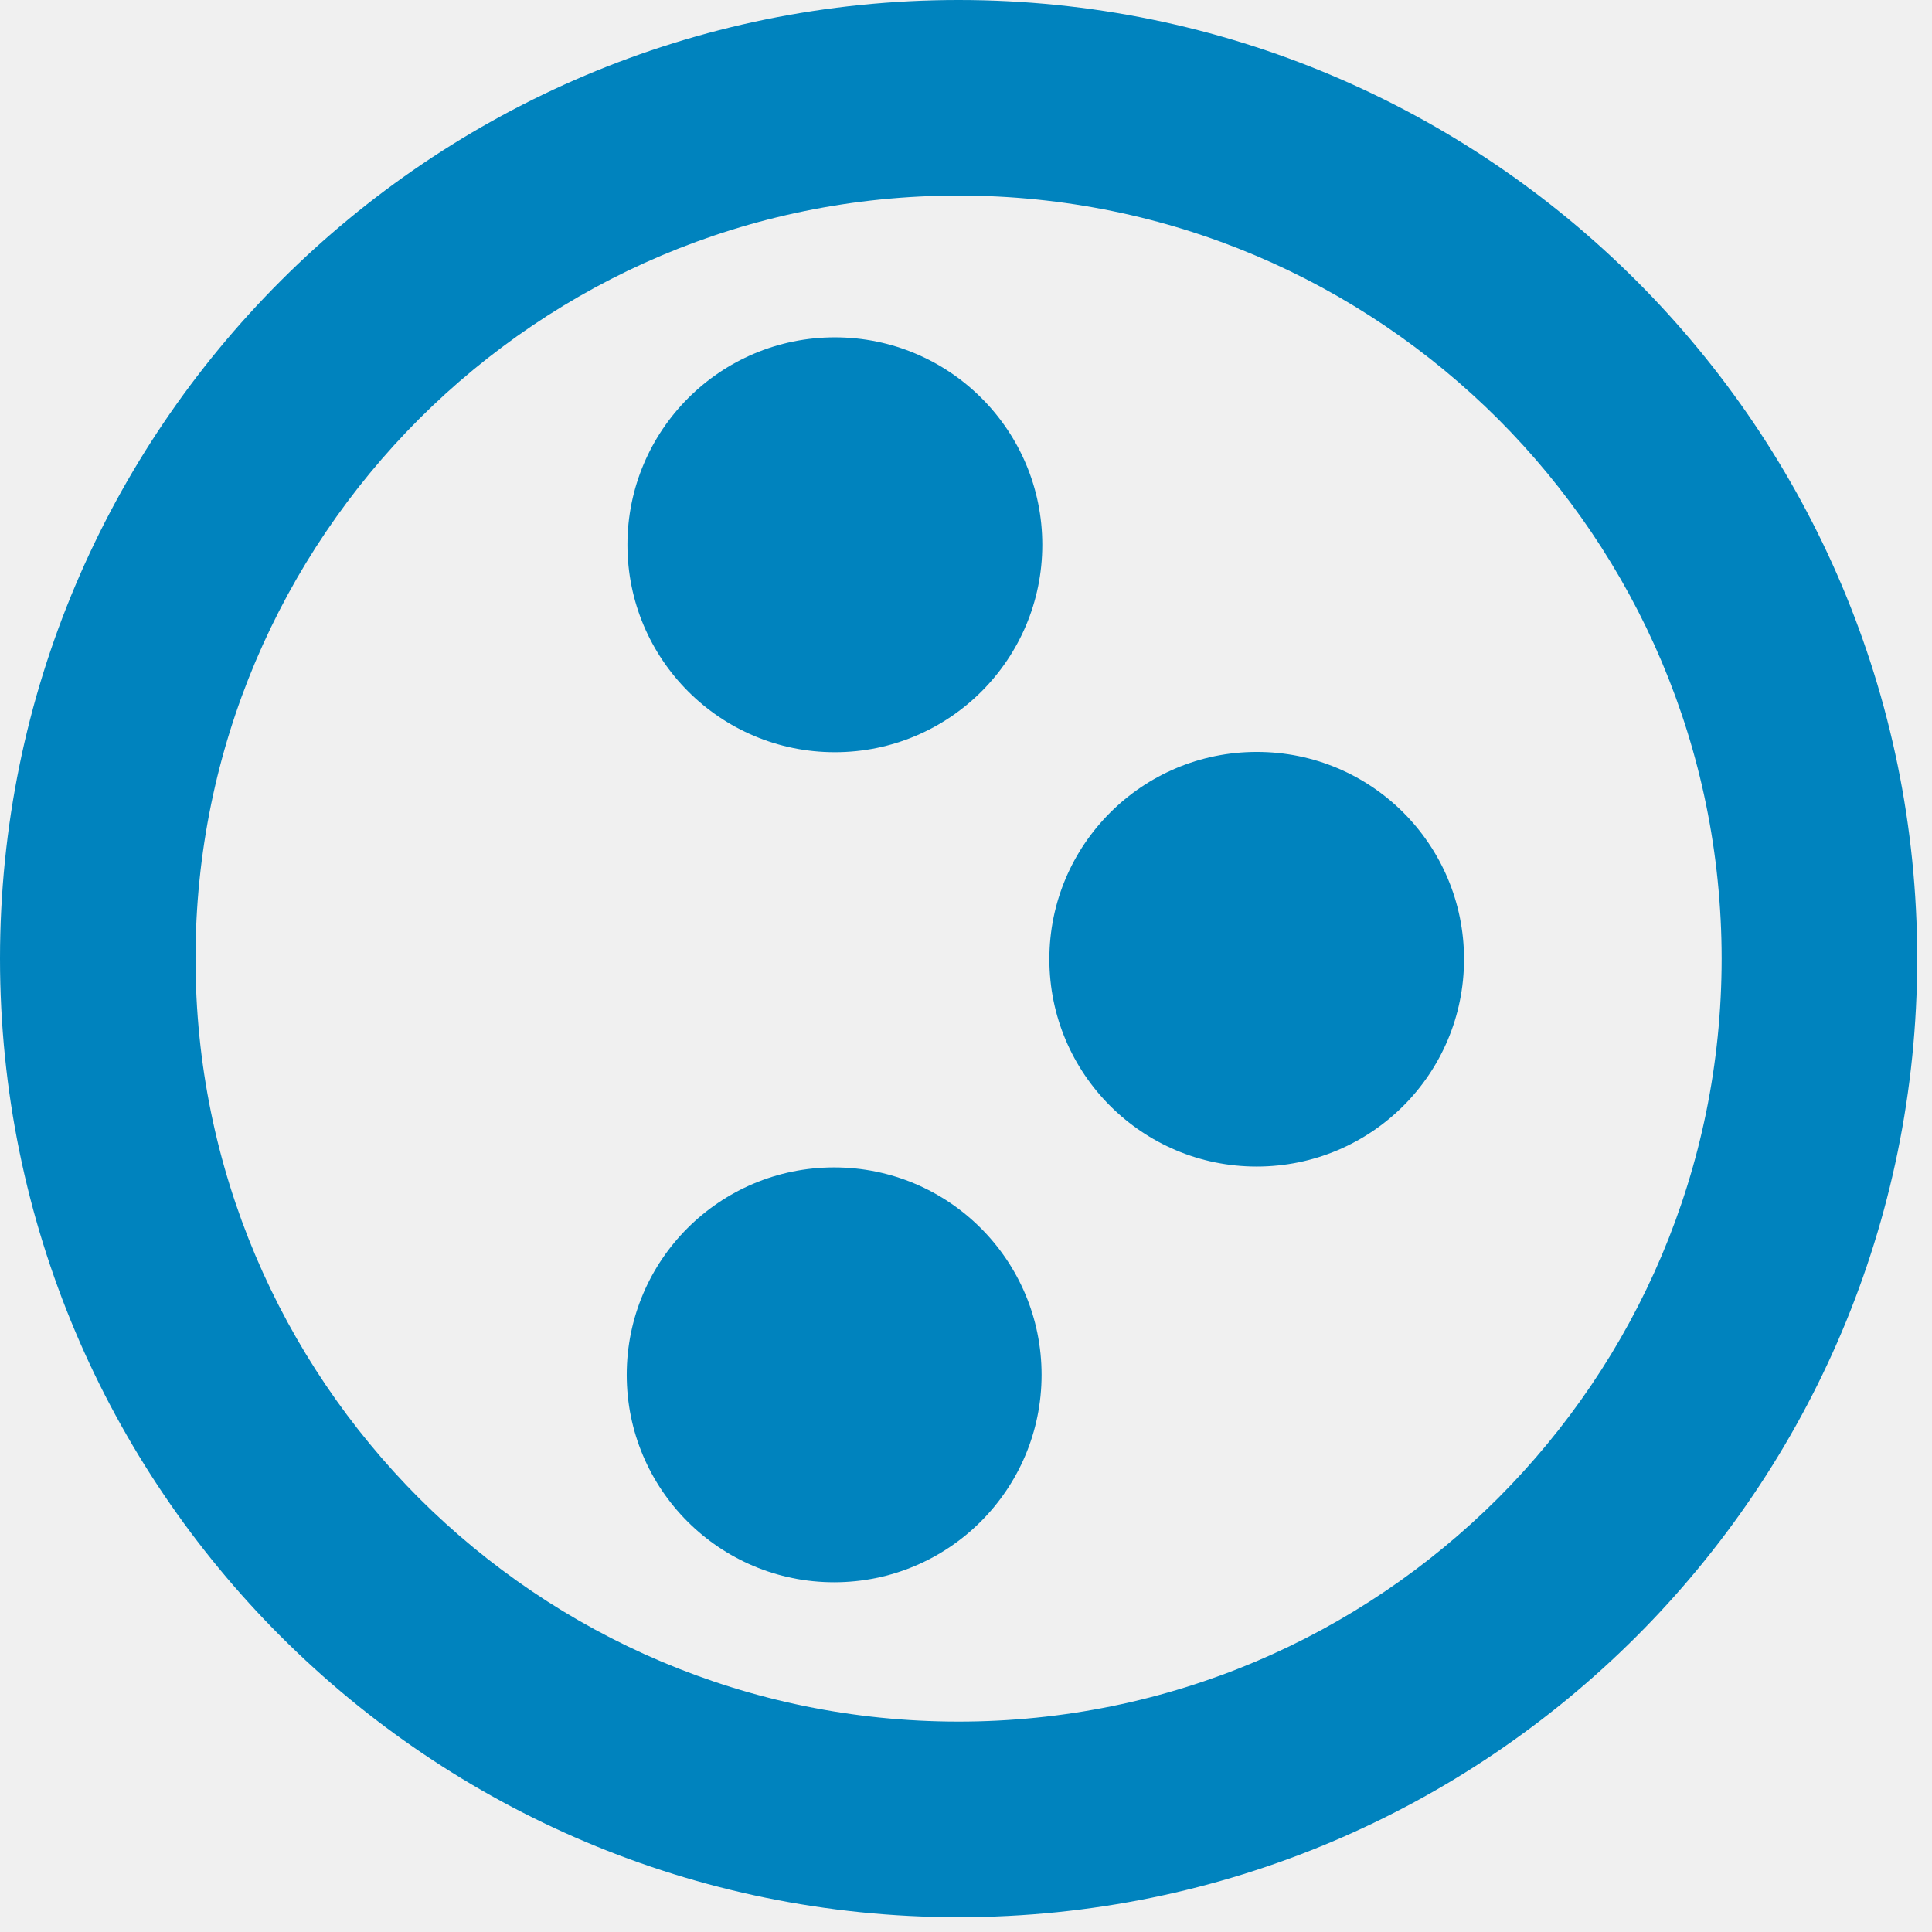
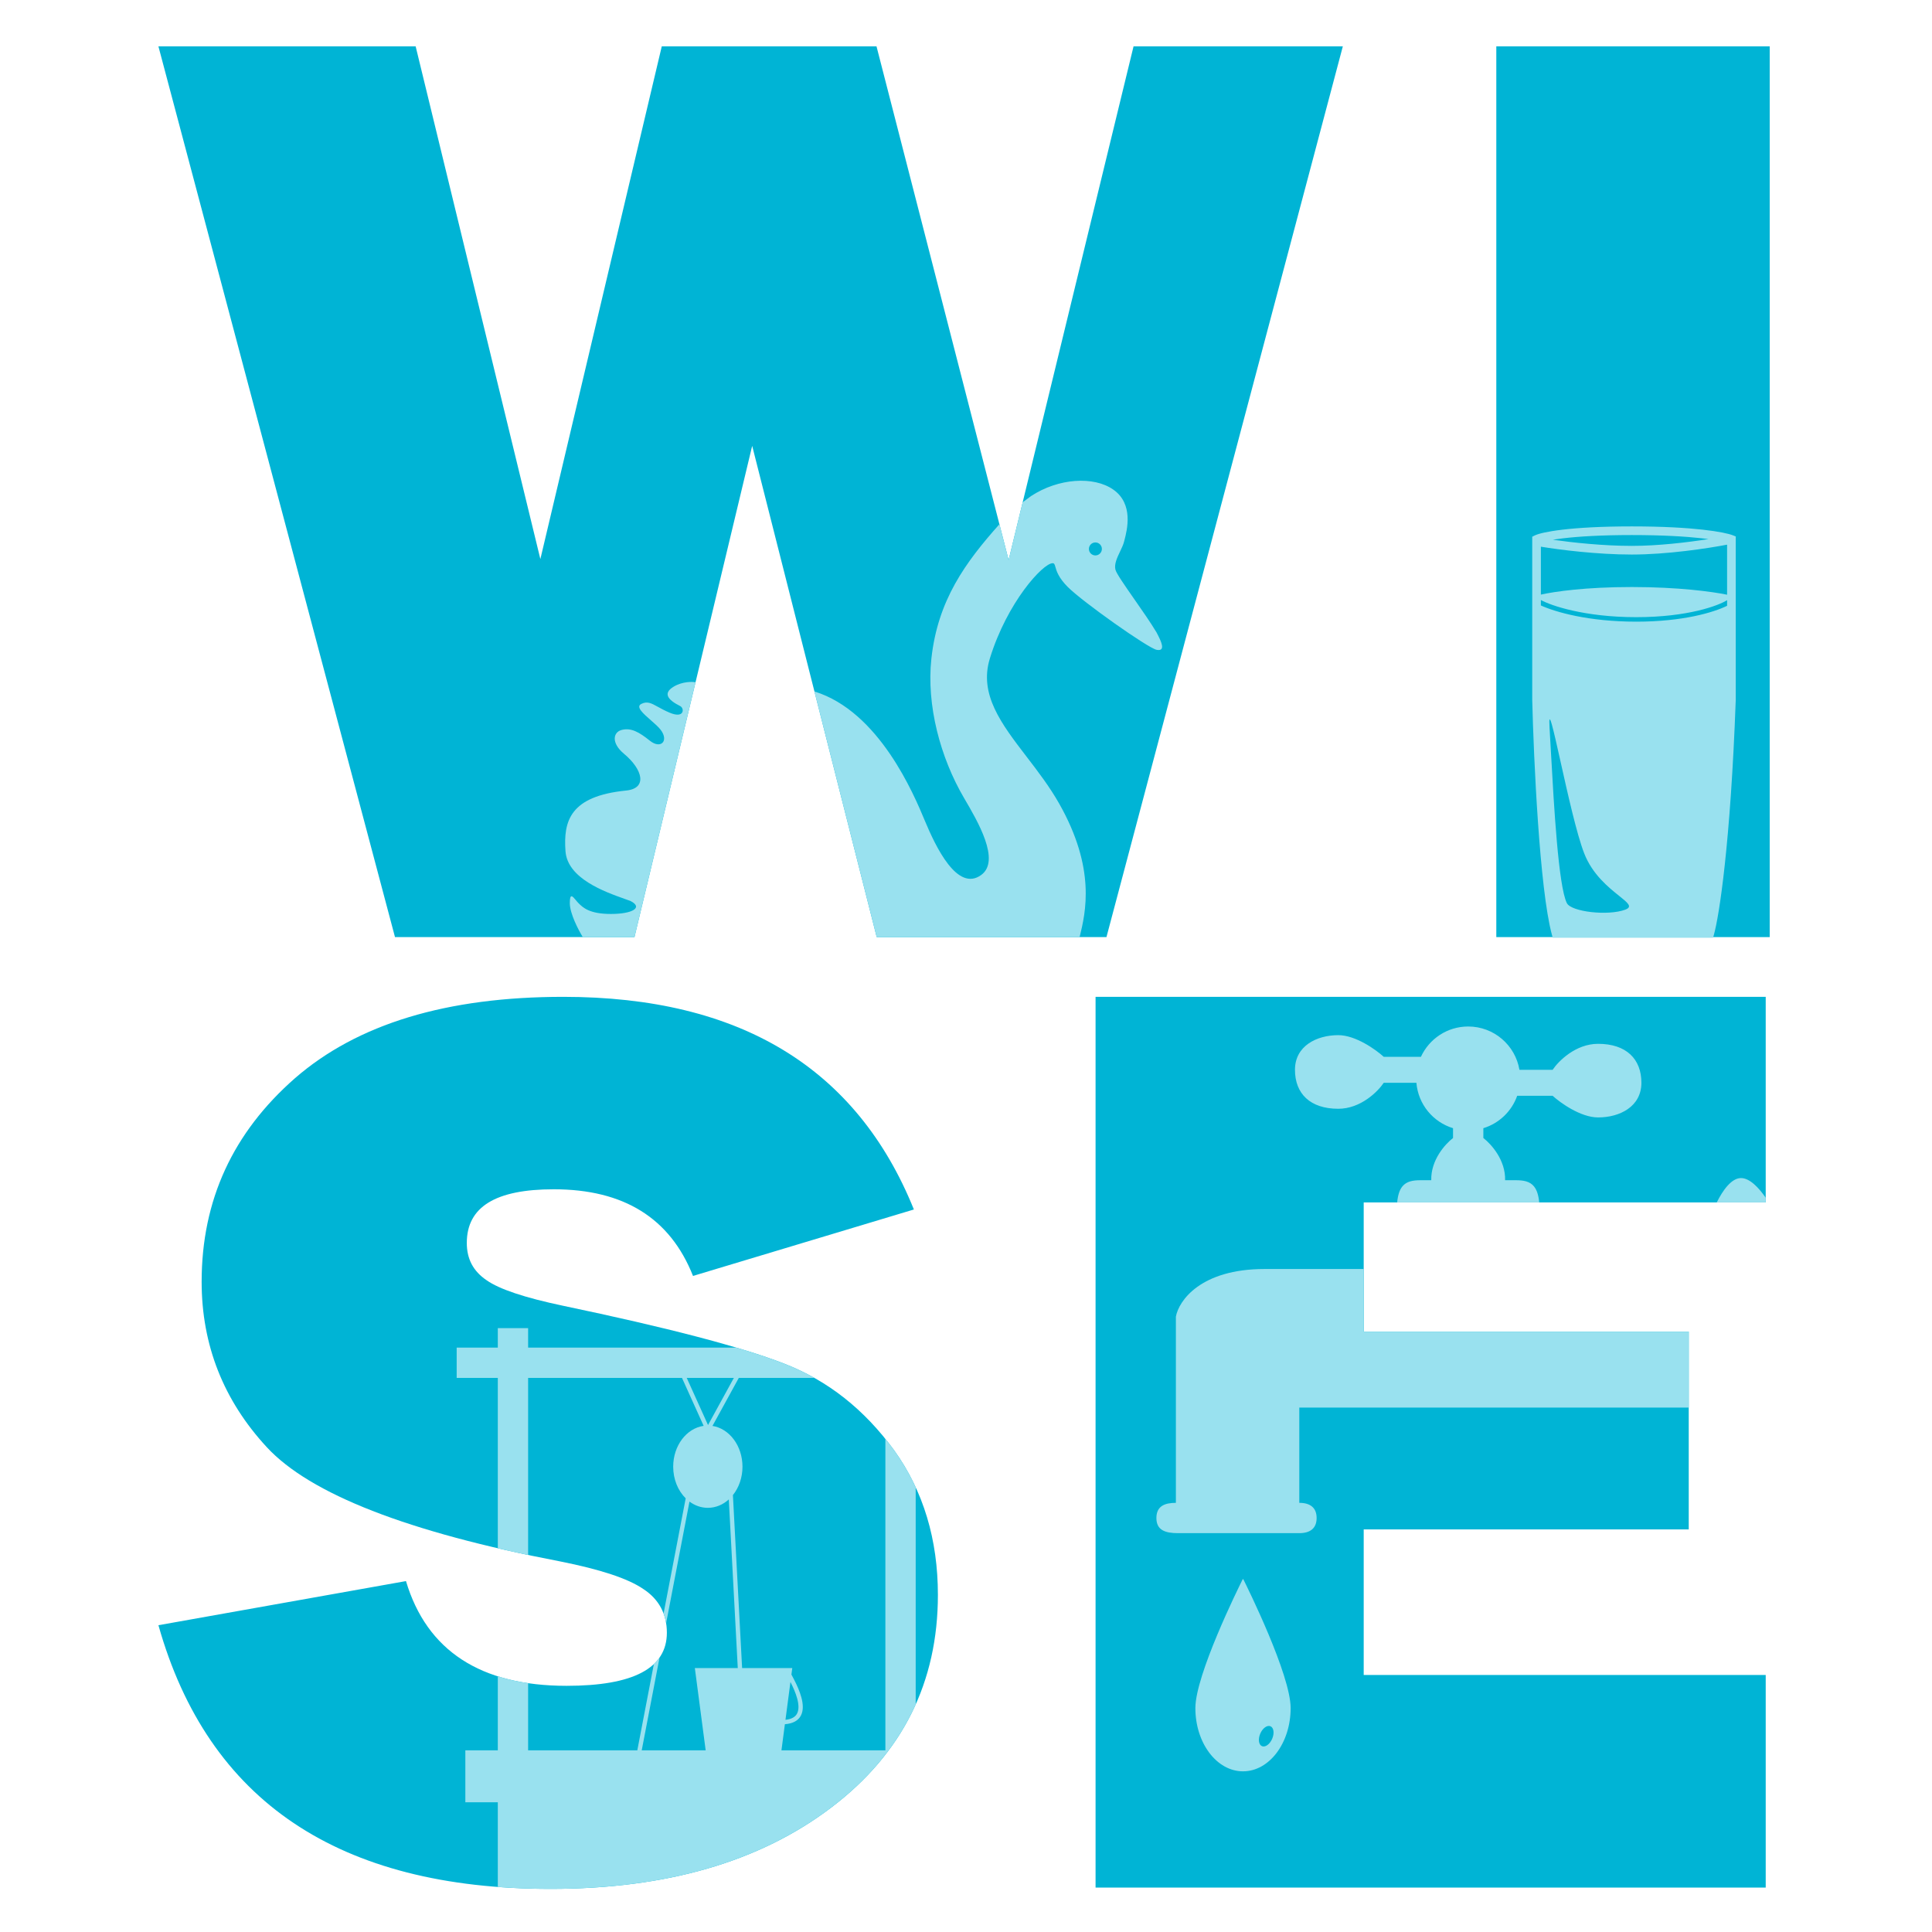
- <svg xmlns="http://www.w3.org/2000/svg" width="41" height="41" viewBox="0 0 41 41" fill="none">
-   <g clip-path="url(#clip0_1_2)">
-     <path d="M17.717 15.963C20.148 15.963 22.119 13.992 22.119 11.561C22.119 9.13 20.148 7.159 17.717 7.159C15.286 7.159 13.315 9.13 13.315 11.561C13.315 13.992 15.286 15.963 17.717 15.963Z" fill="#0083BE" />
-     <path d="M31.069 20.355C31.069 22.791 29.1 24.756 26.669 24.756C24.239 24.756 22.269 22.786 22.269 20.355C22.269 17.922 24.247 15.957 26.669 15.957C29.101 15.954 31.069 17.924 31.069 20.355Z" fill="#0083BE" />
-     <path d="M17.702 33.578C20.133 33.578 22.104 31.607 22.104 29.176C22.104 26.745 20.133 24.774 17.702 24.774C15.271 24.774 13.3 26.745 13.3 29.176C13.3 31.607 15.271 33.578 17.702 33.578Z" fill="#0083BE" />
-     <path d="M20.343 0C9.108 0.001 0.001 9.107 0 20.343C0.001 31.577 9.105 40.684 20.343 40.686C31.578 40.684 40.684 31.582 40.686 20.343C40.684 9.107 31.578 0.001 20.343 0ZM31.792 31.792C28.854 34.726 24.816 36.534 20.341 36.535C15.862 36.534 11.828 34.723 8.891 31.792C5.958 28.854 4.15 24.816 4.149 20.343C4.15 15.865 5.96 11.83 8.892 8.893C11.83 5.959 15.864 4.151 20.342 4.15C24.82 4.151 28.855 5.962 31.792 8.893C34.727 11.831 36.534 15.869 36.536 20.343C36.535 24.819 34.726 28.854 31.792 31.792Z" fill="#0083BE" />
-   </g>
-   <defs>
-     <clipPath id="clip0_1_2">
-       <rect width="40.686" height="40.686" fill="white" />
-     </clipPath>
-   </defs>
+ <svg xmlns="http://www.w3.org/2000/svg" width="500" height="500" viewBox="0 0 500 500" fill="none">
+   <rect width="500" height="500" fill="white" />
+   <path d="M458 242.523H387.244V12H458V242.523Z" fill="#00B4D5" />
+   <path fill-rule="evenodd" clip-rule="evenodd" d="M398.78 153.882V141.484C403.6 142.277 413.288 143.516 422.314 143.516C431.407 143.516 441.784 141.949 446.97 140.959V153.911C443.138 153.124 434.38 151.921 422.314 151.921C410.394 151.921 402.288 153.095 398.78 153.882ZM422.314 141.274C429.113 141.274 436.684 140.375 442.154 139.516C441.619 139.445 441.045 139.375 440.43 139.306C436.285 138.844 430.351 138.472 422.314 138.472C414.278 138.472 408.533 138.845 404.627 139.305C403.577 139.429 402.662 139.559 401.874 139.689C407.031 140.423 414.913 141.274 422.314 141.274ZM422.314 136.231C414.213 136.231 408.378 136.606 404.364 137.079C402.358 137.316 400.798 137.578 399.633 137.833C398.494 138.082 397.662 138.339 397.158 138.591L396.538 138.9V139.593V140.153V181.059V181.073L396.539 181.086C396.726 188.758 397.203 200.991 398.026 212.769C398.846 224.506 400.018 235.918 401.62 241.868L401.843 242.698H402.702H442.487H443.337L443.566 241.879C444.913 237.07 447.866 218.311 449.211 181.1L449.211 181.079V181.059V139.593V138.834L448.507 138.553C447.421 138.118 444.881 137.546 440.678 137.078C436.436 136.606 430.417 136.231 422.314 136.231ZM398.778 155.284C401.316 156.696 409.997 159.722 423.45 159.722C436.915 159.722 444.831 156.692 446.969 155.319V156.781C443.483 158.494 435.546 160.887 423.45 160.887C411.08 160.887 402.494 158.385 398.778 156.694V155.284ZM401.389 194.776C402.148 208.42 403.312 229.348 405.503 233.732C406.624 235.973 416.15 237.094 420.633 235.413C422.572 234.685 421.32 233.683 419.018 231.839C416.298 229.66 412.111 226.306 409.986 220.843C408.051 215.867 405.679 205.228 403.853 197.039C401.979 188.629 400.68 182.803 401.021 188.343C401.133 190.17 401.255 192.359 401.389 194.776Z" fill="#99E1EF" />
+   <path d="M226.841 12L261.033 144.938L293.36 12H347.523L286.35 242.523H226.891L194.665 115.385L164.204 242.523H102.224L41 12H107.57L139.846 144.686L171.265 12H226.841Z" fill="#00B4D5" />
+   <path fill-rule="evenodd" clip-rule="evenodd" d="M210.777 178.954L226.89 242.523H279.403C280.999 236.043 283.632 224.765 274.106 207.955C271.628 203.583 268.587 199.619 265.684 195.835L265.683 195.833L265.682 195.833C259.148 187.316 253.313 179.711 256.174 170.411C260.657 155.842 269.919 145.756 272.425 145.756C272.857 145.756 272.95 146.083 273.128 146.713C273.412 147.716 273.913 149.486 276.347 151.919C280.27 155.842 297.124 167.73 299.321 168.17C301.888 168.683 300.379 165.747 299.533 164.102C299.456 163.952 299.384 163.812 299.321 163.687C297.802 161.154 295.572 157.957 293.544 155.049C291.084 151.522 288.92 148.419 288.675 147.437C288.315 145.998 289.109 144.329 289.873 142.726L289.873 142.724L289.874 142.722L289.874 142.722C290.3 141.828 290.716 140.954 290.916 140.152C290.945 140.037 290.978 139.909 291.014 139.769C291.686 137.173 293.431 130.425 288.114 126.704C283.063 123.167 273.912 123.73 266.821 128.392L264.667 129.992L261.033 144.937L258.649 135.669C249.869 145.531 242.703 155.292 241.045 170.411C239.717 182.517 243.368 196.093 249.528 206.583C253.033 212.549 259.022 222.745 253.933 226.446C247.769 230.929 242.166 219.162 239.364 212.437L239.359 212.426L239.359 212.425C236.551 205.686 227.569 184.131 210.777 178.954ZM285.168 142.064C285.168 142.993 284.416 143.745 283.487 143.745C282.559 143.745 281.806 142.993 281.806 142.064C281.806 141.136 282.559 140.383 283.487 140.383C284.416 140.383 285.168 141.136 285.168 142.064ZM150.829 242.522H164.205L180.005 176.574C179.245 176.388 176.606 176.35 174.364 177.695C171.562 179.376 172.683 181.057 176.045 182.738C177.166 183.299 177.166 186.1 173.243 184.419C172.023 183.896 171.074 183.374 170.278 182.935C168.515 181.964 167.503 181.406 165.959 182.178C164.465 182.925 166.457 184.668 168.449 186.412C169.446 187.283 170.442 188.155 171.002 188.902C173.155 191.772 171.002 193.945 168.2 191.704C165.399 189.462 163.347 188.294 160.916 188.902C158.674 189.463 158.114 192.264 161.476 195.066C166.346 199.124 167.64 204.032 162.036 204.592C147.54 206.042 145.786 212.437 146.347 220.282C146.853 227.367 156.5 230.796 161.666 232.632C162.22 232.828 162.723 233.007 163.157 233.17C166.519 234.851 163.717 236.532 158.114 236.532C152.51 236.532 150.829 234.851 149.709 233.73C149.475 233.496 149.241 233.214 149.017 232.943C148.169 231.918 147.467 231.07 147.467 233.73C147.467 236.42 149.709 240.712 150.829 242.522Z" fill="#99E1EF" />
+   <path d="M456.965 257.981V311.186H352.925V344.622H437.045V395.811H352.925V433.483H456.965V488.504H283.531V257.981H456.965Z" fill="#00B4D5" />
+   <path fill-rule="evenodd" clip-rule="evenodd" d="M397.001 307.05C397.739 307.959 398.161 309.295 398.345 311.185H361.586C361.77 309.295 362.191 307.959 362.93 307.05C364.015 305.714 365.657 305.442 367.638 305.442H370.408C370.341 302.843 371.233 300.514 372.386 298.647C373.541 296.778 374.976 295.34 376.043 294.515V291.973C370.872 290.398 367.022 285.793 366.563 280.226L358.112 280.226C356.617 282.467 352.172 286.95 346.344 286.95C339.06 286.95 335.137 283.028 335.137 276.864C335.137 270.7 340.741 267.898 346.344 267.898C350.827 267.898 356.057 271.634 358.112 273.502L367.736 273.502C369.861 268.872 374.538 265.657 379.965 265.657C386.629 265.657 392.161 270.503 393.228 276.864H401.819C403.313 274.622 407.759 270.14 413.586 270.14C420.871 270.14 424.793 274.062 424.793 280.226C424.793 286.39 419.19 289.191 413.586 289.191C409.104 289.191 403.874 285.456 401.819 283.588H392.648C391.232 287.594 387.972 290.729 383.888 291.973V294.515C384.954 295.34 386.39 296.778 387.544 298.647C388.698 300.514 389.59 302.843 389.522 305.442H392.293C394.273 305.442 395.916 305.714 397.001 307.05ZM352.925 328.416H327.292C310.706 328.416 305.065 336.635 304.318 340.744V388.934C301.516 388.934 299.275 389.718 299.275 392.857C299.275 395.995 301.516 396.779 304.878 396.779H336.258C339.06 396.779 340.741 395.546 340.741 392.857C340.741 390.167 339.06 388.934 336.258 388.934V364.279H437.045V344.621H352.925V328.416ZM309.361 442.052C309.361 433.472 320.471 410.987 321.597 408.73C321.638 408.647 321.739 408.647 321.781 408.73C322.907 410.987 334.016 433.472 334.016 442.052C334.016 451.091 328.497 458.418 321.689 458.418C314.88 458.418 309.361 451.091 309.361 442.052ZM456.966 309.967V311.185H444.295C445.828 308.092 448.091 304.881 450.57 304.881C452.802 304.881 455.151 307.343 456.966 309.967ZM326.594 451.905C327.448 452.27 328.633 451.413 329.242 449.99C329.85 448.567 329.652 447.118 328.798 446.753C327.945 446.388 326.759 447.245 326.151 448.667C325.542 450.09 325.74 451.539 326.594 451.905Z" fill="#99E1EF" />
+   <path d="M145.66 337.917C172.585 343.558 191.639 348.511 202.961 352.913C214.283 357.316 223.672 364.746 231.404 375.34C238.998 385.933 242.727 398.454 242.727 412.762C242.727 435.326 233.614 453.762 215.112 467.796C196.61 481.829 172.447 488.846 142.485 488.846C87.669 488.846 53.841 466.145 41 420.604L105.067 409.185C110.451 427.208 124.397 436.289 146.627 436.289C163.886 436.289 172.585 431.749 172.585 422.531C172.585 417.715 170.514 413.863 166.51 411.249C162.505 408.497 155.326 406.158 144.97 404.094C105.481 396.527 80.213 386.621 69.029 374.514C57.845 362.407 52.184 348.098 52.184 331.726C52.184 310.538 60.33 293.065 76.347 279.031C92.502 264.998 115.56 257.981 145.798 257.981C191.501 257.981 221.739 276.417 236.513 313.014L179.35 330.212C173.413 315.216 161.401 307.786 143.313 307.786C128.263 307.786 120.807 312.326 120.807 321.682C120.807 325.81 122.464 328.974 125.916 331.313C129.229 333.652 135.857 335.853 145.66 337.917Z" fill="#00B4D5" />
+   <path fill-rule="evenodd" clip-rule="evenodd" d="M136.678 402.428C133.99 401.86 131.375 401.281 128.833 400.69V356.603H118.187V348.758H128.833V343.715H136.678V348.758H190.543C195.395 350.197 199.533 351.581 202.962 352.914C205.676 353.969 208.279 355.198 210.774 356.603H191.2L184.389 369.026C188.772 369.723 192.153 374.182 192.153 379.578C192.153 382.426 191.211 385.013 189.677 386.924L192.058 431.691H205.041L204.819 433.378L204.876 433.483L204.961 433.641C205.011 433.733 205.063 433.83 205.117 433.932C205.258 434.195 205.413 434.49 205.575 434.807C206.211 436.052 206.968 437.687 207.404 439.321C207.833 440.93 207.987 442.67 207.25 444.031C206.572 445.283 205.236 446.06 203.128 446.226L202.239 452.984H229.136V372.381C229.908 373.339 230.664 374.325 231.405 375.34C233.58 378.374 235.437 381.565 236.981 384.911V441.108C232.426 451.271 225.152 460.182 215.113 467.796C196.611 481.83 172.448 488.846 142.485 488.846C137.78 488.846 133.229 488.679 128.833 488.344V466.432H120.428V452.984H128.833V433.831C131.28 434.605 133.895 435.197 136.678 435.605V452.984H164.936L169.221 430.664C169.779 430.138 170.267 429.576 170.686 428.977L166.077 452.984H182.627L179.825 431.691H190.936L188.615 388.053C187.108 389.415 185.227 390.225 183.187 390.225C181.443 390.225 179.814 389.633 178.437 388.609L172.394 420.082C172.252 419.207 172.032 418.371 171.734 417.575L177.458 387.767C175.48 385.814 174.222 382.87 174.222 379.578C174.222 374.134 177.662 369.645 182.101 369.008L176.497 356.603H136.678V402.428ZM177.727 356.603L183.236 368.798L189.922 356.603H177.727ZM203.278 445.088C204.989 444.906 205.849 444.265 206.264 443.498C206.788 442.53 206.732 441.152 206.321 439.61C205.916 438.092 205.202 436.54 204.577 435.316L204.567 435.296L203.278 445.088Z" fill="#99E1EF" />
</svg>
